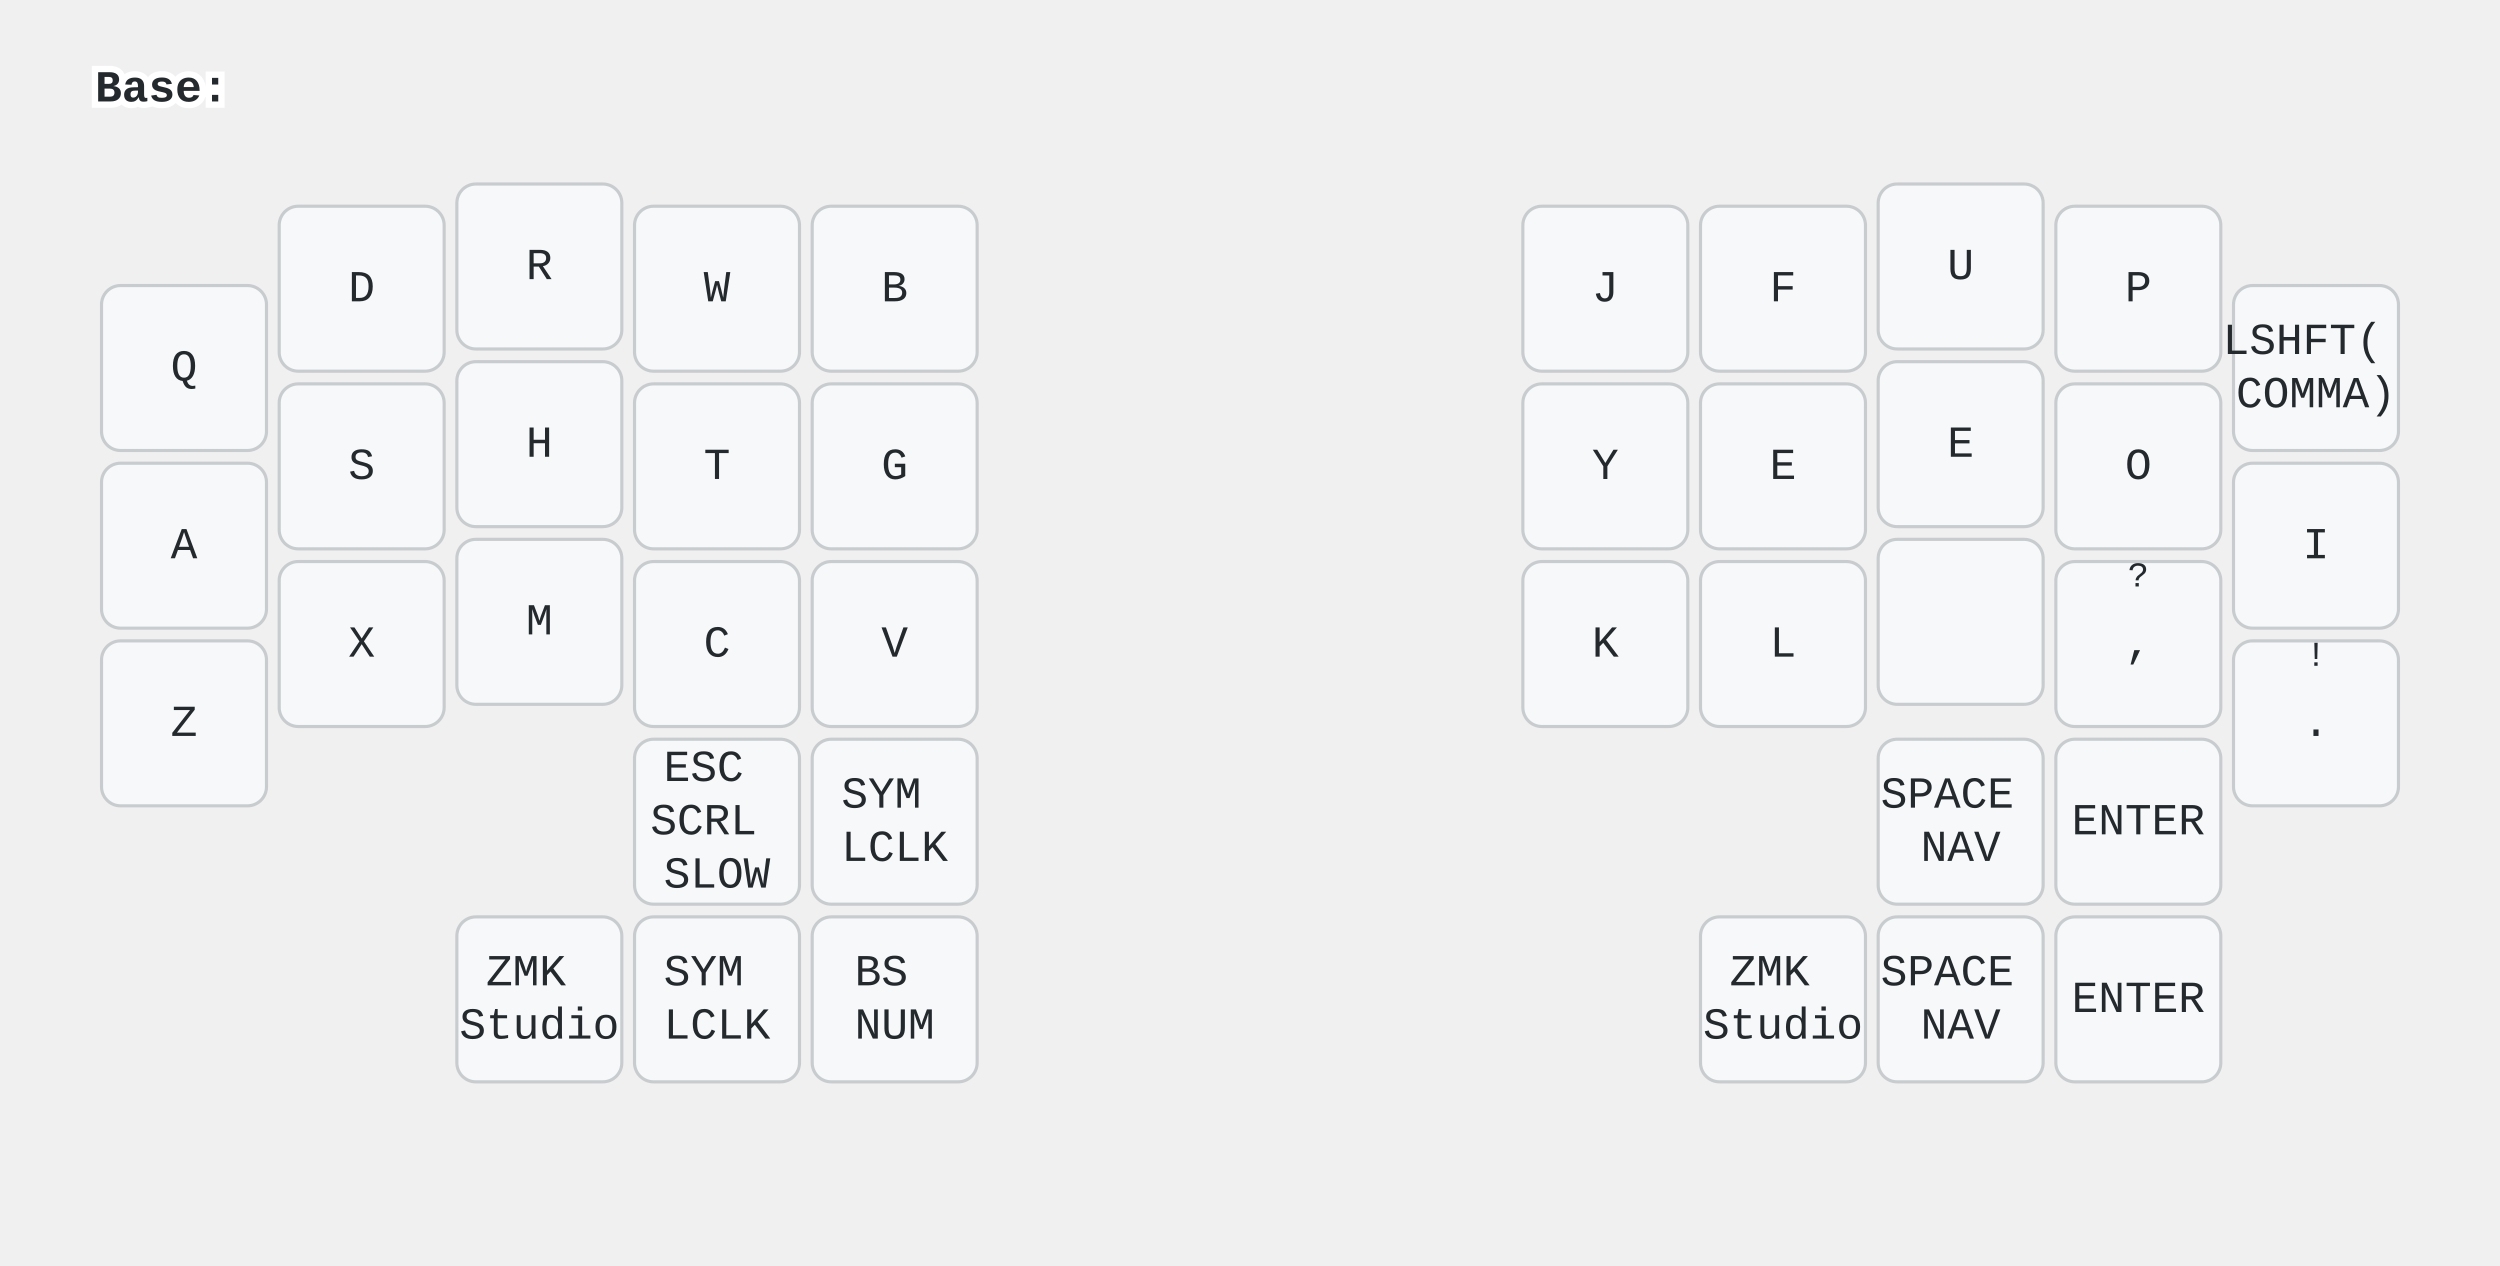
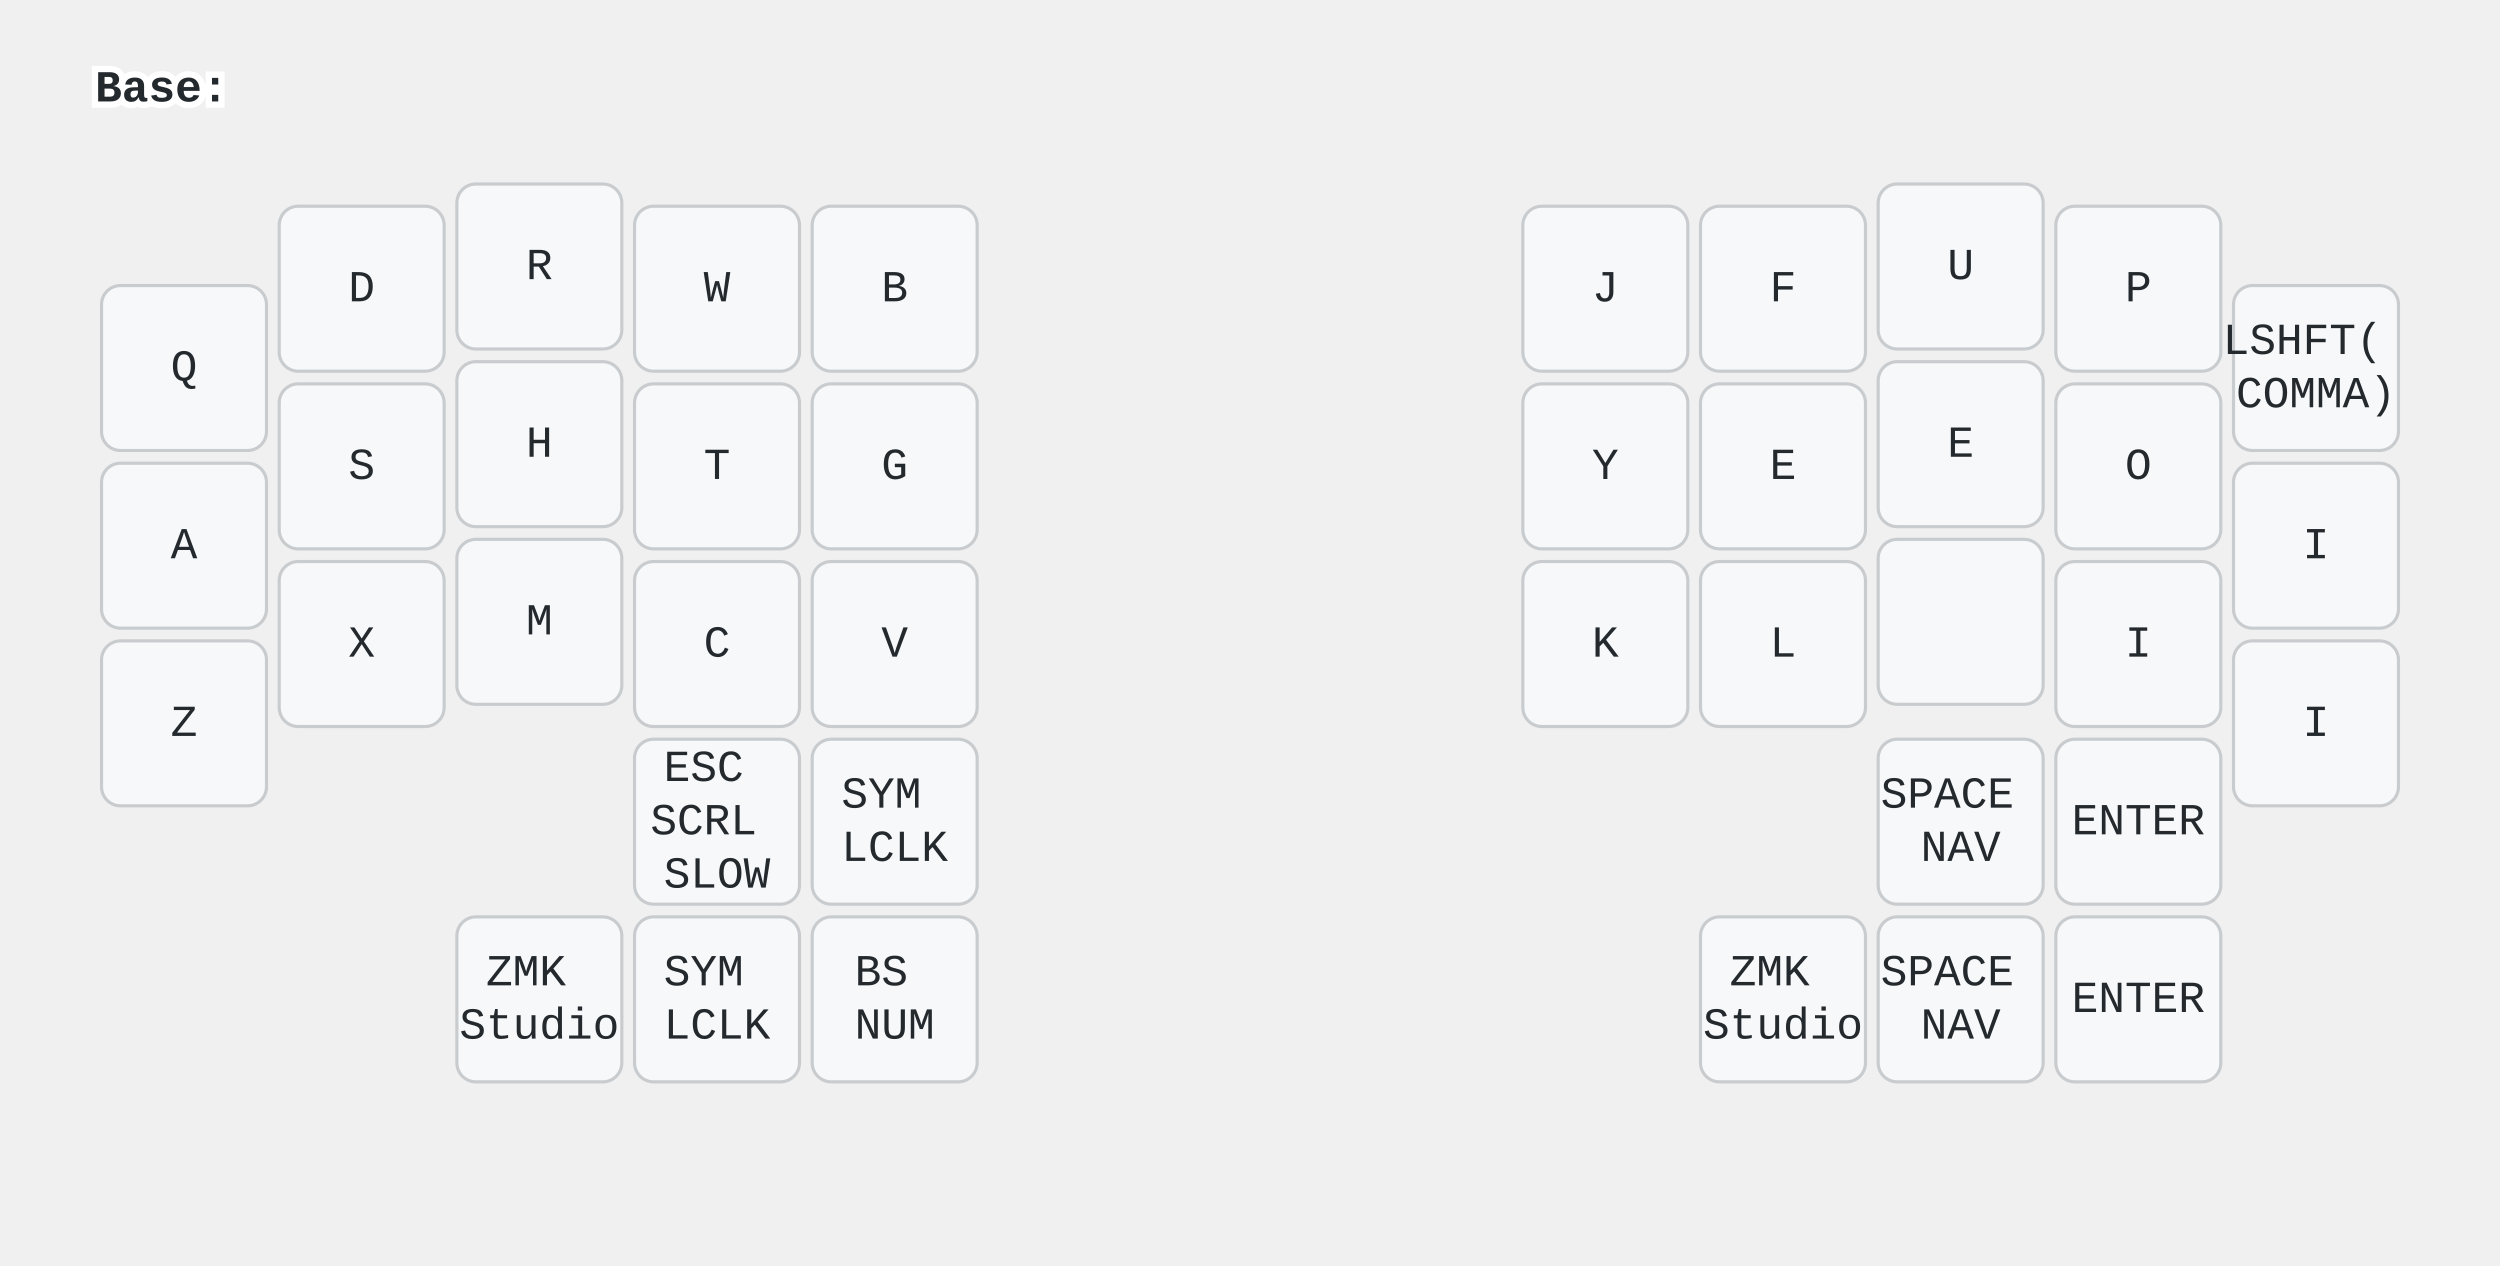
<svg xmlns="http://www.w3.org/2000/svg" width="788" height="399" viewBox="0 0 788 399" class="keymap">
  <style>/* inherit to force styles through use tags */
svg path {
    fill: inherit;
}

/* font and background color specifications */
svg.keymap {
    font-family: SFMono-Regular,Consolas,Liberation Mono,Menlo,monospace;
    font-size: 14px;
    font-kerning: normal;
    text-rendering: optimizeLegibility;
    fill: #24292e;
}

/* default key styling */
rect.key {
    fill: #f6f8fa;
}

rect.key, rect.combo {
    stroke: #c9cccf;
    stroke-width: 1;
}

/* default key side styling, only used is draw_key_sides is set */
rect.side {
    filter: brightness(90%);
}

/* color accent for combo boxes */
rect.combo, rect.combo-separate {
    fill: #cdf;
}

/* color accent for held keys */
rect.held, rect.combo.held {
    fill: #fdd;
}

/* color accent for ghost (optional) keys */
rect.ghost, rect.combo.ghost {
    stroke-dasharray: 4, 4;
    stroke-width: 2;
}

text {
    text-anchor: middle;
    dominant-baseline: middle;
}

/* styling for layer labels */
text.label {
    font-weight: bold;
    text-anchor: start;
    stroke: white;
    stroke-width: 4;
    paint-order: stroke;
}

/* styling for optional footer */
text.footer {
    text-anchor: end;
    dominant-baseline: auto;
    stroke: white;
    stroke-width: 4;
    paint-order: stroke;
}

/* styling for combo tap, and key non-tap label text */
text.combo, text.hold, text.shifted, text.left, text.right {
    font-size: 11px;
}

text.hold {
    text-anchor: middle;
    dominant-baseline: auto;
}

text.shifted {
    text-anchor: middle;
    dominant-baseline: hanging;
}

text.left {
    text-anchor: start;
}

text.right {
    text-anchor: end;
}

text.layer-activator {
    text-decoration: underline;
}

/* styling for hold/shifted label text in combo box */
text.combo.hold, text.combo.shifted, text.combo.left, text.combo.right {
    font-size: 8px;
}

/* lighter symbol for transparent keys */
text.trans {
    fill: #7b7e81;
}

/* styling for combo dendrons */
path.combo {
    stroke-width: 1;
    stroke: gray;
    fill: none;
}

/* Start Tabler Icons Cleanup */
/* cannot use height/width with glyphs */
.icon-tabler &gt; path {
    fill: inherit;
    stroke: inherit;
    stroke-width: 2;
}
/* hide tabler's default box */
.icon-tabler &gt; path[stroke="none"][fill="none"] {
    visibility: hidden;
}
/* End Tabler Icons Cleanup */

@media (prefers-color-scheme: dark) {
svg.keymap { fill: #d1d6db; }
rect.key { fill: #3f4750; }
rect.key, rect.combo { stroke: #60666c; }
rect.combo, rect.combo-separate { fill: #1f3d7a; }
rect.held, rect.combo.held { fill: #854747; }
text.label, text.footer { stroke: black; }
text.trans { fill: #7e8184; }
path.combo { stroke: #7f7f7f; }

}</style>
  <g transform="translate(30, 0)" class="layer-Base">
    <text x="0" y="28" class="label" id="Base">Base:</text>
    <g transform="translate(0, 56)">
      <g transform="translate(28, 60)" class="key keypos-0">
        <rect rx="6" ry="6" x="-26" y="-26" width="52" height="52" class="key" />
        <text x="0" y="0" class="key tap">Q</text>
      </g>
      <g transform="translate(84, 35)" class="key keypos-1">
        <rect rx="6" ry="6" x="-26" y="-26" width="52" height="52" class="key" />
        <text x="0" y="0" class="key tap">D</text>
      </g>
      <g transform="translate(140, 28)" class="key keypos-2">
        <rect rx="6" ry="6" x="-26" y="-26" width="52" height="52" class="key" />
        <text x="0" y="0" class="key tap">R</text>
      </g>
      <g transform="translate(196, 35)" class="key keypos-3">
        <rect rx="6" ry="6" x="-26" y="-26" width="52" height="52" class="key" />
        <text x="0" y="0" class="key tap">W</text>
      </g>
      <g transform="translate(252, 35)" class="key keypos-4">
        <rect rx="6" ry="6" x="-26" y="-26" width="52" height="52" class="key" />
        <text x="0" y="0" class="key tap">B</text>
      </g>
      <g transform="translate(476, 35)" class="key keypos-5">
        <rect rx="6" ry="6" x="-26" y="-26" width="52" height="52" class="key" />
        <text x="0" y="0" class="key tap">J</text>
      </g>
      <g transform="translate(532, 35)" class="key keypos-6">
        <rect rx="6" ry="6" x="-26" y="-26" width="52" height="52" class="key" />
        <text x="0" y="0" class="key tap">F</text>
      </g>
      <g transform="translate(588, 28)" class="key keypos-7">
        <rect rx="6" ry="6" x="-26" y="-26" width="52" height="52" class="key" />
        <text x="0" y="0" class="key tap">U</text>
      </g>
      <g transform="translate(644, 35)" class="key keypos-8">
        <rect rx="6" ry="6" x="-26" y="-26" width="52" height="52" class="key" />
        <text x="0" y="0" class="key tap">P</text>
      </g>
      <g transform="translate(700, 60)" class="key keypos-9">
        <rect rx="6" ry="6" x="-26" y="-26" width="52" height="52" class="key" />
        <text x="0" y="0" class="key tap">
          <tspan x="0" dy="-0.6em">LSHFT(</tspan>
          <tspan x="0" dy="1.2em">COMMA)</tspan>
        </text>
      </g>
      <g transform="translate(28, 116)" class="key keypos-10">
        <rect rx="6" ry="6" x="-26" y="-26" width="52" height="52" class="key" />
        <text x="0" y="0" class="key tap">A</text>
      </g>
      <g transform="translate(84, 91)" class="key keypos-11">
        <rect rx="6" ry="6" x="-26" y="-26" width="52" height="52" class="key" />
        <text x="0" y="0" class="key tap">S</text>
      </g>
      <g transform="translate(140, 84)" class="key keypos-12">
        <rect rx="6" ry="6" x="-26" y="-26" width="52" height="52" class="key" />
        <text x="0" y="0" class="key tap">H</text>
      </g>
      <g transform="translate(196, 91)" class="key keypos-13">
        <rect rx="6" ry="6" x="-26" y="-26" width="52" height="52" class="key" />
        <text x="0" y="0" class="key tap">T</text>
      </g>
      <g transform="translate(252, 91)" class="key keypos-14">
        <rect rx="6" ry="6" x="-26" y="-26" width="52" height="52" class="key" />
        <text x="0" y="0" class="key tap">G</text>
      </g>
      <g transform="translate(476, 91)" class="key keypos-15">
        <rect rx="6" ry="6" x="-26" y="-26" width="52" height="52" class="key" />
        <text x="0" y="0" class="key tap">Y</text>
      </g>
      <g transform="translate(532, 91)" class="key keypos-16">
        <rect rx="6" ry="6" x="-26" y="-26" width="52" height="52" class="key" />
        <text x="0" y="0" class="key tap">E</text>
      </g>
      <g transform="translate(588, 84)" class="key keypos-17">
        <rect rx="6" ry="6" x="-26" y="-26" width="52" height="52" class="key" />
        <text x="0" y="0" class="key tap">E</text>
      </g>
      <g transform="translate(644, 91)" class="key keypos-18">
        <rect rx="6" ry="6" x="-26" y="-26" width="52" height="52" class="key" />
        <text x="0" y="0" class="key tap">O</text>
      </g>
      <g transform="translate(700, 116)" class="key keypos-19">
        <rect rx="6" ry="6" x="-26" y="-26" width="52" height="52" class="key" />
        <text x="0" y="0" class="key tap">I</text>
      </g>
      <g transform="translate(28, 172)" class="key keypos-20">
        <rect rx="6" ry="6" x="-26" y="-26" width="52" height="52" class="key" />
        <text x="0" y="0" class="key tap">Z</text>
      </g>
      <g transform="translate(84, 147)" class="key keypos-21">
        <rect rx="6" ry="6" x="-26" y="-26" width="52" height="52" class="key" />
        <text x="0" y="0" class="key tap">X</text>
      </g>
      <g transform="translate(140, 140)" class="key keypos-22">
        <rect rx="6" ry="6" x="-26" y="-26" width="52" height="52" class="key" />
        <text x="0" y="0" class="key tap">M</text>
      </g>
      <g transform="translate(196, 147)" class="key keypos-23">
        <rect rx="6" ry="6" x="-26" y="-26" width="52" height="52" class="key" />
        <text x="0" y="0" class="key tap">C</text>
      </g>
      <g transform="translate(252, 147)" class="key keypos-24">
        <rect rx="6" ry="6" x="-26" y="-26" width="52" height="52" class="key" />
        <text x="0" y="0" class="key tap">V</text>
      </g>
      <g transform="translate(476, 147)" class="key keypos-25">
        <rect rx="6" ry="6" x="-26" y="-26" width="52" height="52" class="key" />
        <text x="0" y="0" class="key tap">K</text>
      </g>
      <g transform="translate(532, 147)" class="key keypos-26">
        <rect rx="6" ry="6" x="-26" y="-26" width="52" height="52" class="key" />
        <text x="0" y="0" class="key tap">L</text>
      </g>
      <g transform="translate(588, 140)" class="key keypos-27">
        <rect rx="6" ry="6" x="-26" y="-26" width="52" height="52" class="key" />
      </g>
      <g transform="translate(644, 147)" class="key keypos-28">
        <rect rx="6" ry="6" x="-26" y="-26" width="52" height="52" class="key" />
-         <text x="0" y="0" class="key tap">,</text>
-         <text x="0" y="-24" class="key shifted">?</text>
+         <text x="0" y="0" class="key tap">I</text>
      </g>
      <g transform="translate(700, 172)" class="key keypos-29">
        <rect rx="6" ry="6" x="-26" y="-26" width="52" height="52" class="key" />
-         <text x="0" y="0" class="key tap">.</text>
-         <text x="0" y="-24" class="key shifted">!</text>
+         <text x="0" y="0" class="key tap">I</text>
      </g>
      <g transform="translate(196, 203)" class="key keypos-30">
        <rect rx="6" ry="6" x="-26" y="-26" width="52" height="52" class="key" />
        <text x="0" y="0" class="key tap">
          <tspan x="0" dy="-1.2em">ESC</tspan>
          <tspan x="0" dy="1.2em">SCRL</tspan>
          <tspan x="0" dy="1.2em">SLOW</tspan>
        </text>
      </g>
      <g transform="translate(252, 203)" class="key keypos-31">
        <rect rx="6" ry="6" x="-26" y="-26" width="52" height="52" class="key" />
        <text x="0" y="0" class="key tap">
          <tspan x="0" dy="-0.6em">SYM</tspan>
          <tspan x="0" dy="1.2em">LCLK</tspan>
        </text>
      </g>
      <g transform="translate(644, 203)" class="key keypos-32">
        <rect rx="6" ry="6" x="-26" y="-26" width="52" height="52" class="key" />
        <text x="0" y="0" class="key tap">ENTER</text>
      </g>
      <g transform="translate(588, 203)" class="key keypos-33">
        <rect rx="6" ry="6" x="-26" y="-26" width="52" height="52" class="key" />
        <text x="0" y="0" class="key tap">
          <tspan x="0" dy="-0.6em">SPACE</tspan>
          <tspan x="0" dy="1.2em">NAV</tspan>
        </text>
      </g>
      <g transform="translate(140, 259)" class="key keypos-34">
        <rect rx="6" ry="6" x="-26" y="-26" width="52" height="52" class="key" />
        <text x="0" y="0" class="key tap">
          <tspan x="0" dy="-0.6em">ZMK</tspan>
          <tspan x="0" dy="1.2em">Studio</tspan>
        </text>
      </g>
      <g transform="translate(196, 259)" class="key keypos-35">
        <rect rx="6" ry="6" x="-26" y="-26" width="52" height="52" class="key" />
        <text x="0" y="0" class="key tap">
          <tspan x="0" dy="-0.6em">SYM</tspan>
          <tspan x="0" dy="1.2em">LCLK</tspan>
        </text>
      </g>
      <g transform="translate(252, 259)" class="key keypos-36">
        <rect rx="6" ry="6" x="-26" y="-26" width="52" height="52" class="key" />
        <text x="0" y="0" class="key tap">
          <tspan x="0" dy="-0.6em">BS</tspan>
          <tspan x="0" dy="1.2em">NUM</tspan>
        </text>
      </g>
      <g transform="translate(644, 259)" class="key keypos-37">
        <rect rx="6" ry="6" x="-26" y="-26" width="52" height="52" class="key" />
        <text x="0" y="0" class="key tap">ENTER</text>
      </g>
      <g transform="translate(588, 259)" class="key keypos-38">
        <rect rx="6" ry="6" x="-26" y="-26" width="52" height="52" class="key" />
        <text x="0" y="0" class="key tap">
          <tspan x="0" dy="-0.6em">SPACE</tspan>
          <tspan x="0" dy="1.2em">NAV</tspan>
        </text>
      </g>
      <g transform="translate(532, 259)" class="key keypos-39">
        <rect rx="6" ry="6" x="-26" y="-26" width="52" height="52" class="key" />
        <text x="0" y="0" class="key tap">
          <tspan x="0" dy="-0.6em">ZMK</tspan>
          <tspan x="0" dy="1.2em">Studio</tspan>
        </text>
      </g>
    </g>
  </g>
</svg>
